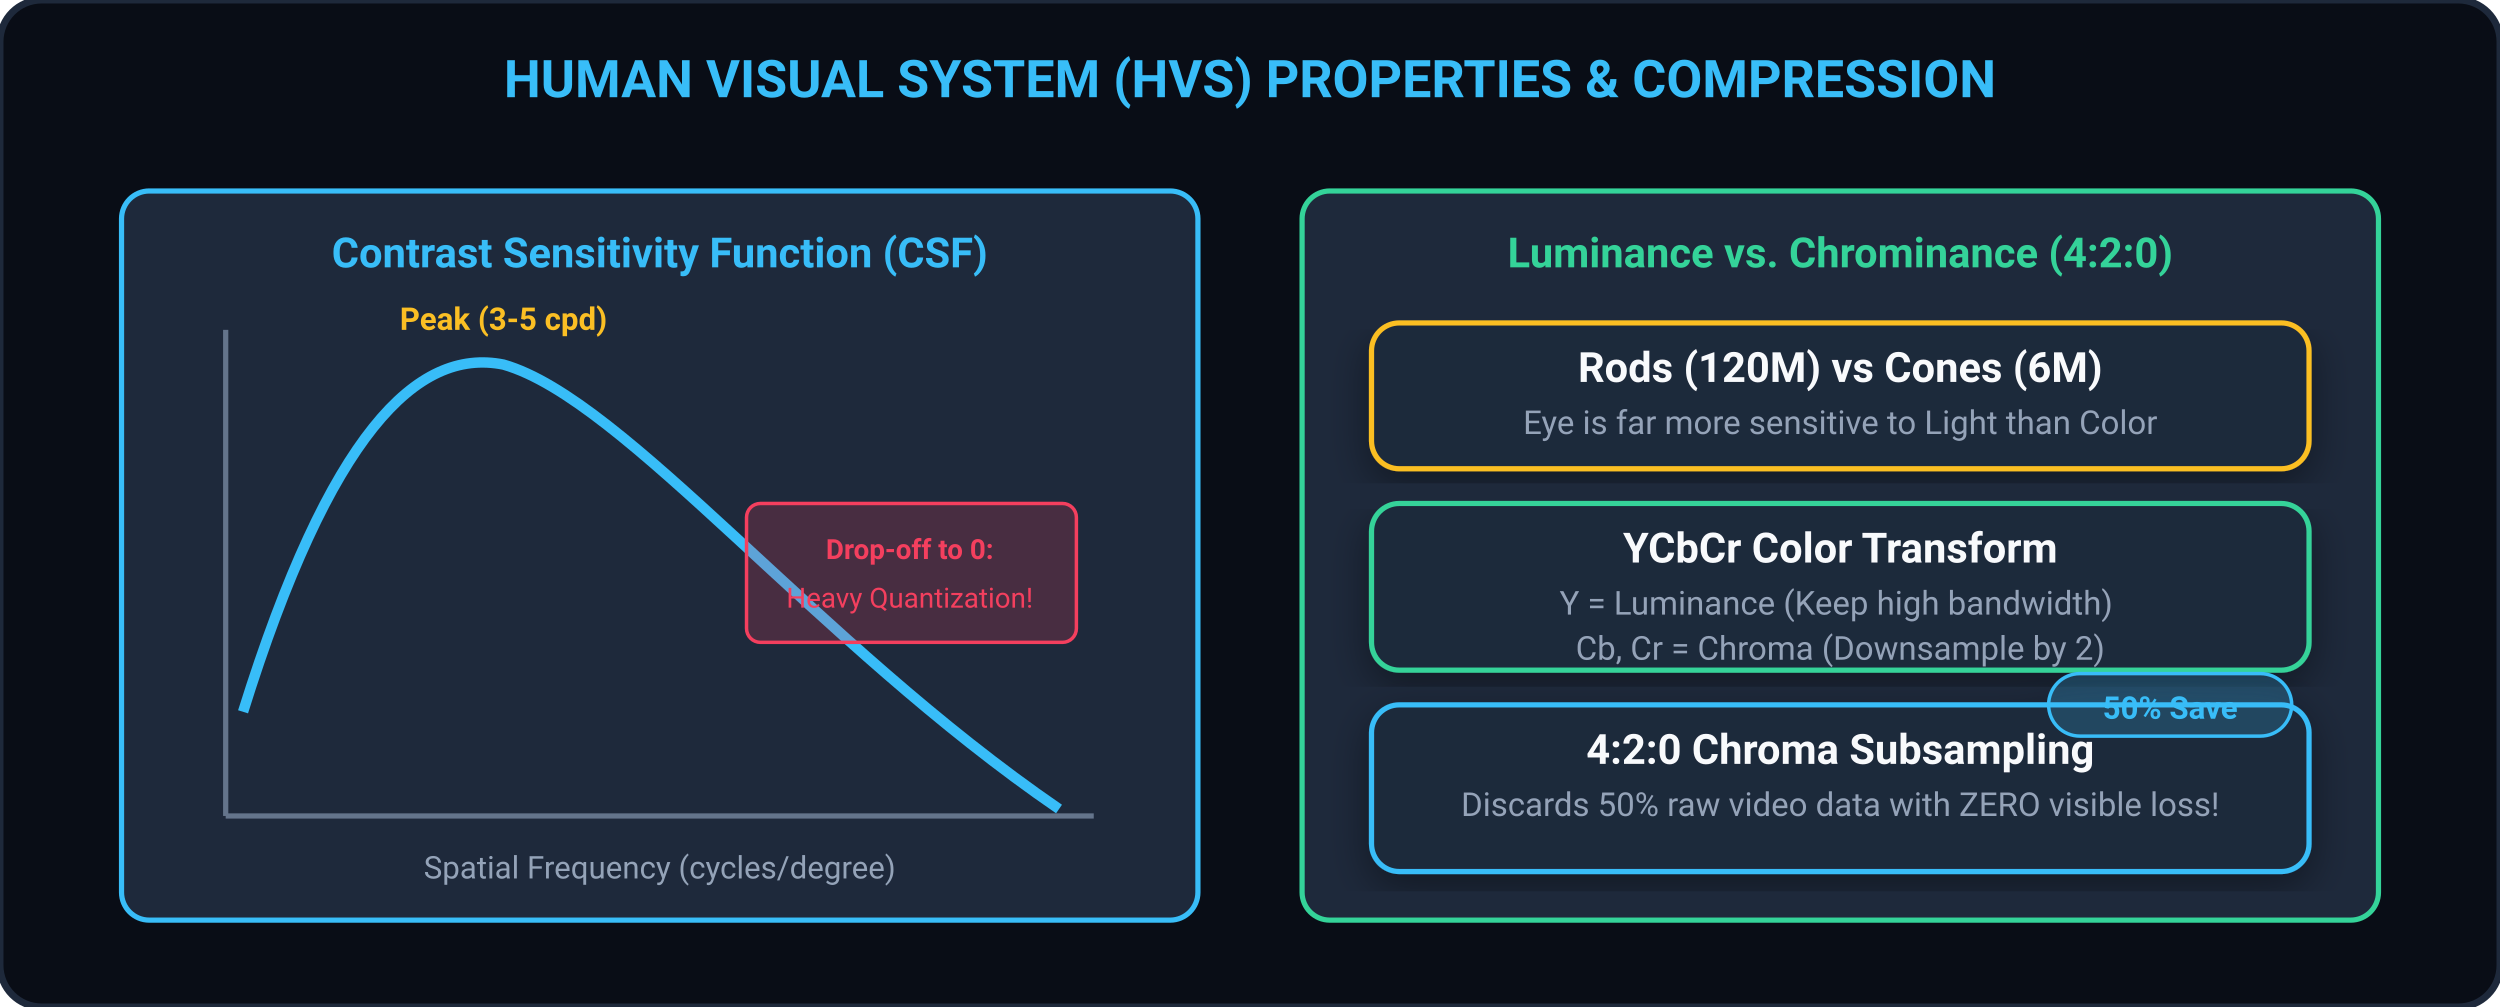
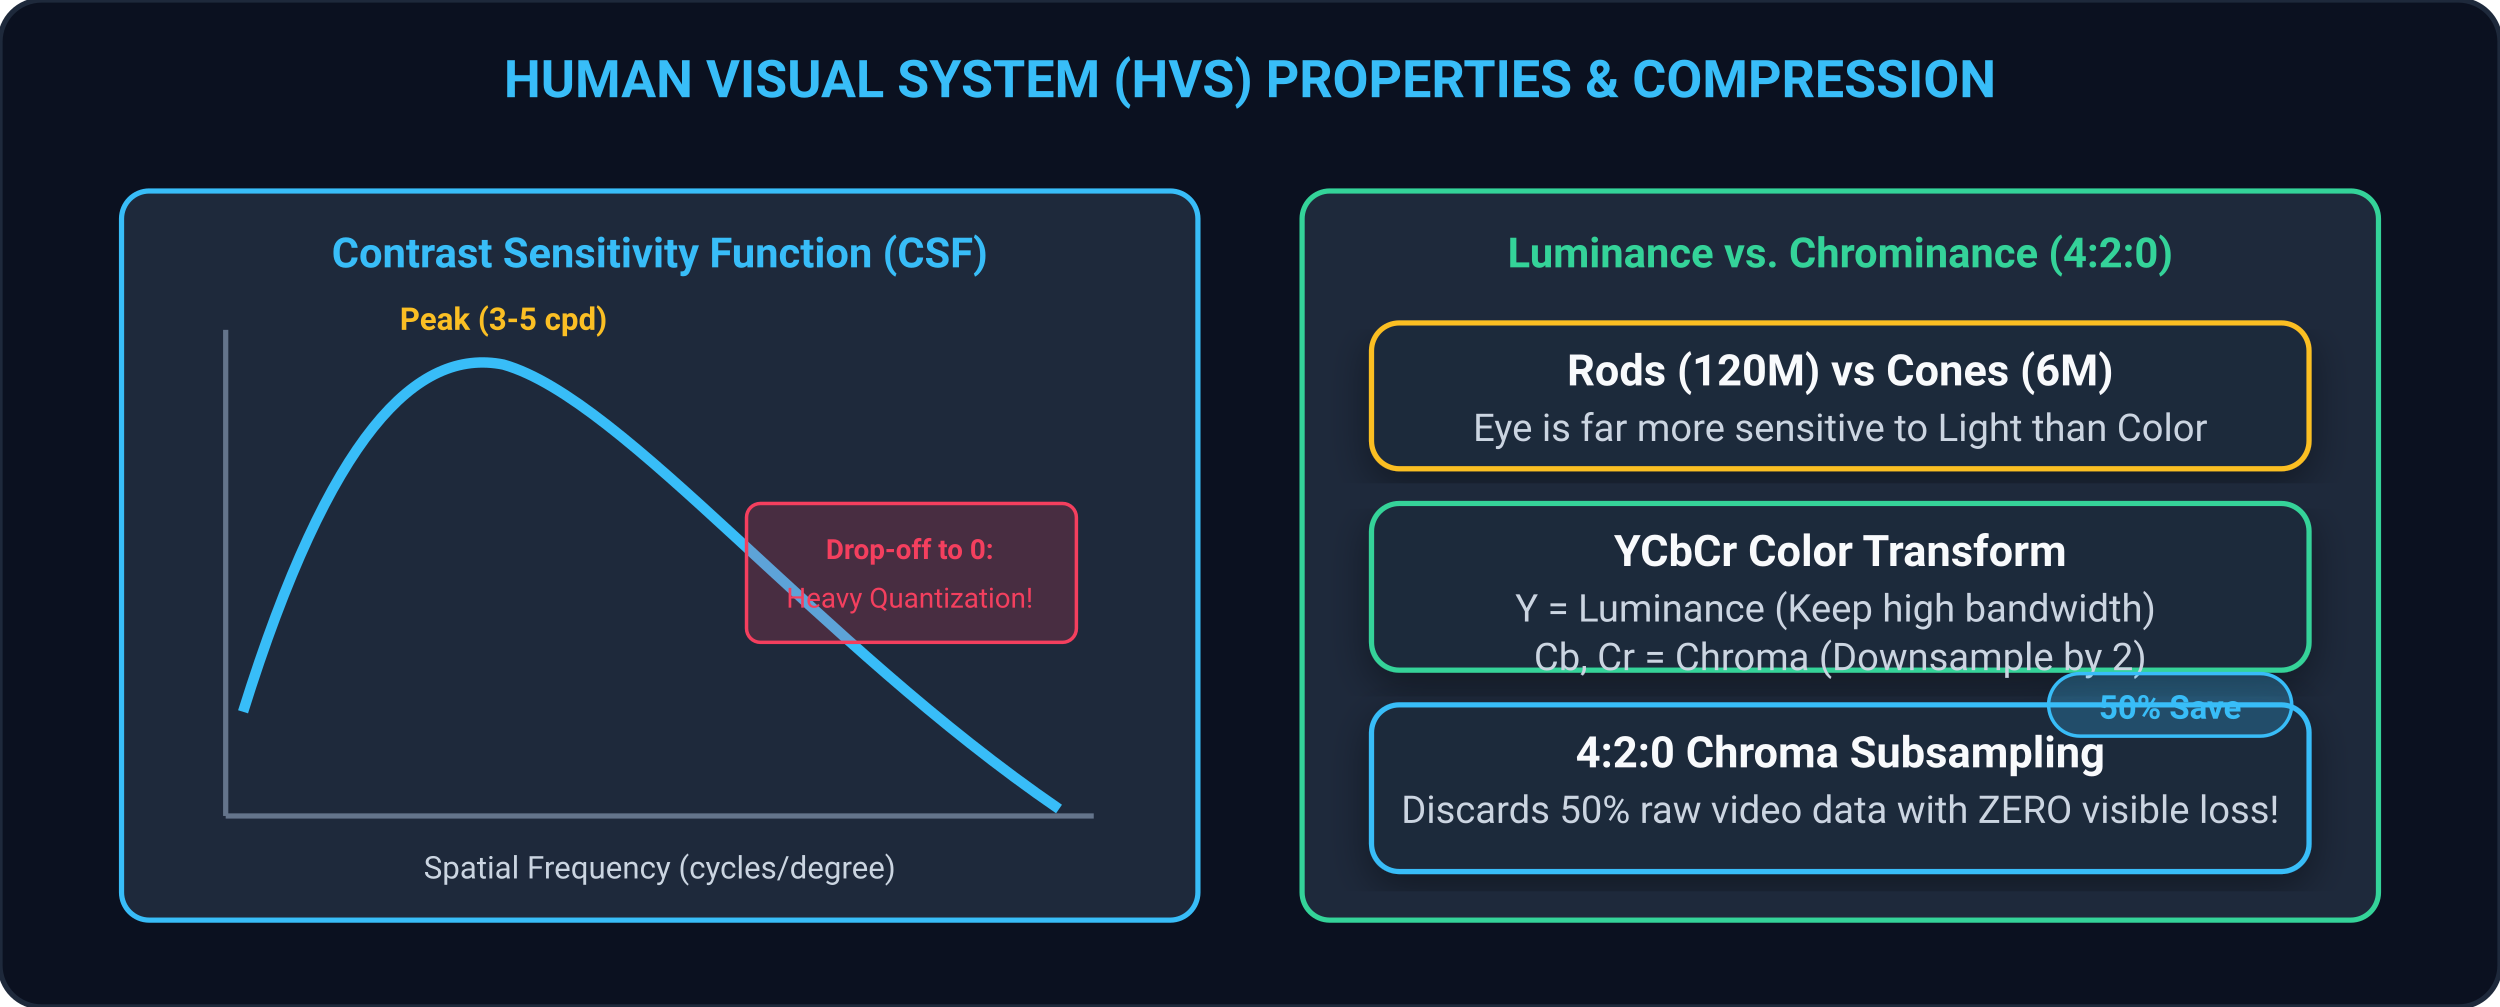
- <svg xmlns="http://www.w3.org/2000/svg" viewBox="0 0 720 290" width="100%" height="290" style="max-width: 720px; height: auto; display: block; margin: 0 auto; font-family: -apple-system, BlinkMacSystemFont, 'Segoe UI', Roboto, Helvetica, Arial, sans-serif;">
+ <svg xmlns="http://www.w3.org/2000/svg" viewBox="0 0 720 290" width="100%" height="auto" class="flowchart-svg" style="max-width: 720px; min-width: 580px; height: auto; display: block; margin: 0 auto; font-family: -apple-system, BlinkMacSystemFont, 'Segoe UI', Roboto, Helvetica, Arial, sans-serif;">
  <defs>
    <linearGradient id="gradCard" x1="0%" y1="0%" x2="100%" y2="100%">
      <stop offset="0%" stop-color="#1e293b" />
      <stop offset="100%" stop-color="#0f172a" />
    </linearGradient>
    <linearGradient id="gradCyan" x1="0%" y1="0%" x2="100%" y2="100%">
      <stop offset="0%" stop-color="#38bdf8" />
      <stop offset="100%" stop-color="#0284c7" />
    </linearGradient>
    <linearGradient id="gradEmerald" x1="0%" y1="0%" x2="100%" y2="100%">
      <stop offset="0%" stop-color="#34d399" />
      <stop offset="100%" stop-color="#059669" />
    </linearGradient>
    <linearGradient id="gradAmber" x1="0%" y1="0%" x2="100%" y2="100%">
      <stop offset="0%" stop-color="#fbbf24" />
      <stop offset="100%" stop-color="#d97706" />
    </linearGradient>
    <linearGradient id="gradPurple" x1="0%" y1="0%" x2="100%" y2="100%">
      <stop offset="0%" stop-color="#c084fc" />
      <stop offset="100%" stop-color="#9333ea" />
    </linearGradient>
    <linearGradient id="gradRose" x1="0%" y1="0%" x2="100%" y2="100%">
      <stop offset="0%" stop-color="#fb7185" />
      <stop offset="100%" stop-color="#e11d48" />
    </linearGradient>
    <filter id="shadow" x="-5%" y="-5%" width="110%" height="115%">
      <feDropShadow dx="0" dy="4" stdDeviation="6" flood-color="#000000" flood-opacity="0.4" />
    </filter>
    <marker id="arrCyan" viewBox="0 0 10 10" refX="6" refY="5" markerWidth="6" markerHeight="6" orient="auto-start-reverse">
      <path d="M 0 1 L 10 5 L 0 9 z" fill="#38bdf8" />
    </marker>
    <marker id="arrEmerald" viewBox="0 0 10 10" refX="6" refY="5" markerWidth="6" markerHeight="6" orient="auto-start-reverse">
      <path d="M 0 1 L 10 5 L 0 9 z" fill="#34d399" />
    </marker>
    <marker id="arrAmber" viewBox="0 0 10 10" refX="6" refY="5" markerWidth="6" markerHeight="6" orient="auto-start-reverse">
      <path d="M 0 1 L 10 5 L 0 9 z" fill="#fbbf24" />
    </marker>
  </defs>
-   <rect width="720" height="290" rx="12" fill="#090d16" stroke="#1e293b" stroke-width="2" />
+   <rect width="720" height="290" rx="12" fill="#0b1120" stroke="#1e293b" stroke-width="1.5" />
  <text x="360" y="28" font-size="15" font-weight="bold" fill="#38bdf8" text-anchor="middle">HUMAN VISUAL SYSTEM (HVS) PROPERTIES &amp; COMPRESSION</text>
  <g transform="translate(35, 55)">
    <rect width="310" height="210" rx="8" fill="#1e293b" stroke="#38bdf8" stroke-width="1.5" />
    <text x="155" y="22" font-size="12" font-weight="bold" fill="#38bdf8" text-anchor="middle">Contrast Sensitivity Function (CSF)</text>
    <line x1="30" y1="180" x2="280" y2="180" stroke="#64748b" stroke-width="1.5" />
    <line x1="30" y1="180" x2="30" y2="40" stroke="#64748b" stroke-width="1.5" />
-     <text x="155" y="198" font-size="9" fill="#94a3b8" text-anchor="middle">Spatial Frequency (cycles/degree)</text>
+     <text x="155" y="198" font-size="9" fill="#cbd5e1" text-anchor="middle">Spatial Frequency (cycles/degree)</text>
    <path d="M 35 150 C 60 70 85 45 110 50 C 145 60 200 130 270 178" fill="none" stroke="#38bdf8" stroke-width="3" />
    <text x="110" y="40" font-size="9" fill="#fbbf24" font-weight="bold" text-anchor="middle">Peak (3-5 cpd)</text>
    <rect x="180" y="90" width="95" height="40" rx="4" fill="#f43f5e" fill-opacity="0.2" stroke="#f43f5e" />
    <text x="227" y="106" font-size="8" fill="#f43f5e" font-weight="bold" text-anchor="middle">Drop-off to 0:</text>
    <text x="227" y="120" font-size="8" fill="#f43f5e" text-anchor="middle">Heavy Quantization!</text>
  </g>
  <g transform="translate(375, 55)">
    <rect width="310" height="210" rx="8" fill="#1e293b" stroke="#34d399" stroke-width="1.5" />
    <text x="155" y="22" font-size="12" font-weight="bold" fill="#34d399" text-anchor="middle">Luminance vs. Chrominance (4:2:0)</text>
    <g filter="url(#shadow)">
      <rect x="20" y="38" width="270" height="42" rx="8" fill="#1e293b" stroke="#fbbf24" stroke-width="1.5" />
-       <text x="155.0" y="55" font-size="12" font-weight="bold" fill="#f8fafc" text-anchor="middle">Rods (120M) vs Cones (6M)</text>
-       <text font-size="9.5" fill="#94a3b8" text-anchor="middle">
-         <tspan x="155.0" y="70">Eye is far more sensitive to Light than Color</tspan>
+       <text x="155.0" y="56" font-size="12.5" font-weight="700" fill="#f8fafc" text-anchor="middle">Rods (120M) vs Cones (6M)</text>
+       <text font-size="11" fill="#cbd5e1" text-anchor="middle">
+         <tspan x="155.0" y="72">Eye is far more sensitive to Light than Color</tspan>
      </text>
    </g>
    <g filter="url(#shadow)">
      <rect x="20" y="90" width="270" height="48" rx="8" fill="#1e293b" stroke="#34d399" stroke-width="1.5" />
-       <text x="155.0" y="107" font-size="12" font-weight="bold" fill="#f8fafc" text-anchor="middle">YCbCr Color Transform</text>
-       <text font-size="9.5" fill="#94a3b8" text-anchor="middle">
-         <tspan x="155.0" y="122">Y = Luminance (Keep high bandwidth)</tspan>
-         <tspan x="155.0" y="135">Cb, Cr = Chroma (Downsample by 2)</tspan>
+       <text x="155.0" y="108" font-size="12.5" font-weight="700" fill="#f8fafc" text-anchor="middle">YCbCr Color Transform</text>
+       <text font-size="11" fill="#cbd5e1" text-anchor="middle">
+         <tspan x="155.0" y="124">Y = Luminance (Keep high bandwidth)</tspan>
+         <tspan x="155.0" y="138">Cb, Cr = Chroma (Downsample by 2)</tspan>
      </text>
    </g>
    <g filter="url(#shadow)">
      <rect x="20" y="148" width="270" height="48" rx="8" fill="#1e293b" stroke="#38bdf8" stroke-width="1.5" />
-       <text x="155.0" y="165" font-size="12" font-weight="bold" fill="#f8fafc" text-anchor="middle">4:2:0 Chroma Subsampling</text>
-       <text font-size="9.5" fill="#94a3b8" text-anchor="middle">
-         <tspan x="155.0" y="180">Discards 50% raw video data with ZERO visible loss!</tspan>
+       <text x="155.0" y="166" font-size="12.5" font-weight="700" fill="#f8fafc" text-anchor="middle">4:2:0 Chroma Subsampling</text>
+       <text font-size="11" fill="#cbd5e1" text-anchor="middle">
+         <tspan x="155.0" y="182">Discards 50% raw video data with ZERO visible loss!</tspan>
      </text>
-       <rect x="215" y="139" width="70" height="18" rx="9" fill="#38bdf8" fill-opacity="0.2" stroke="#38bdf8" stroke-width="1" />
-       <text x="250" y="152" font-size="9" font-weight="bold" fill="#38bdf8" text-anchor="middle">50% Save</text>
+       <rect x="215" y="139" width="70" height="18" rx="9" fill="#38bdf8" fill-opacity="0.25" stroke="#38bdf8" stroke-width="1" />
+       <text x="250" y="152" font-size="9.5" font-weight="700" fill="#38bdf8" text-anchor="middle">50% Save</text>
    </g>
  </g>
</svg>
